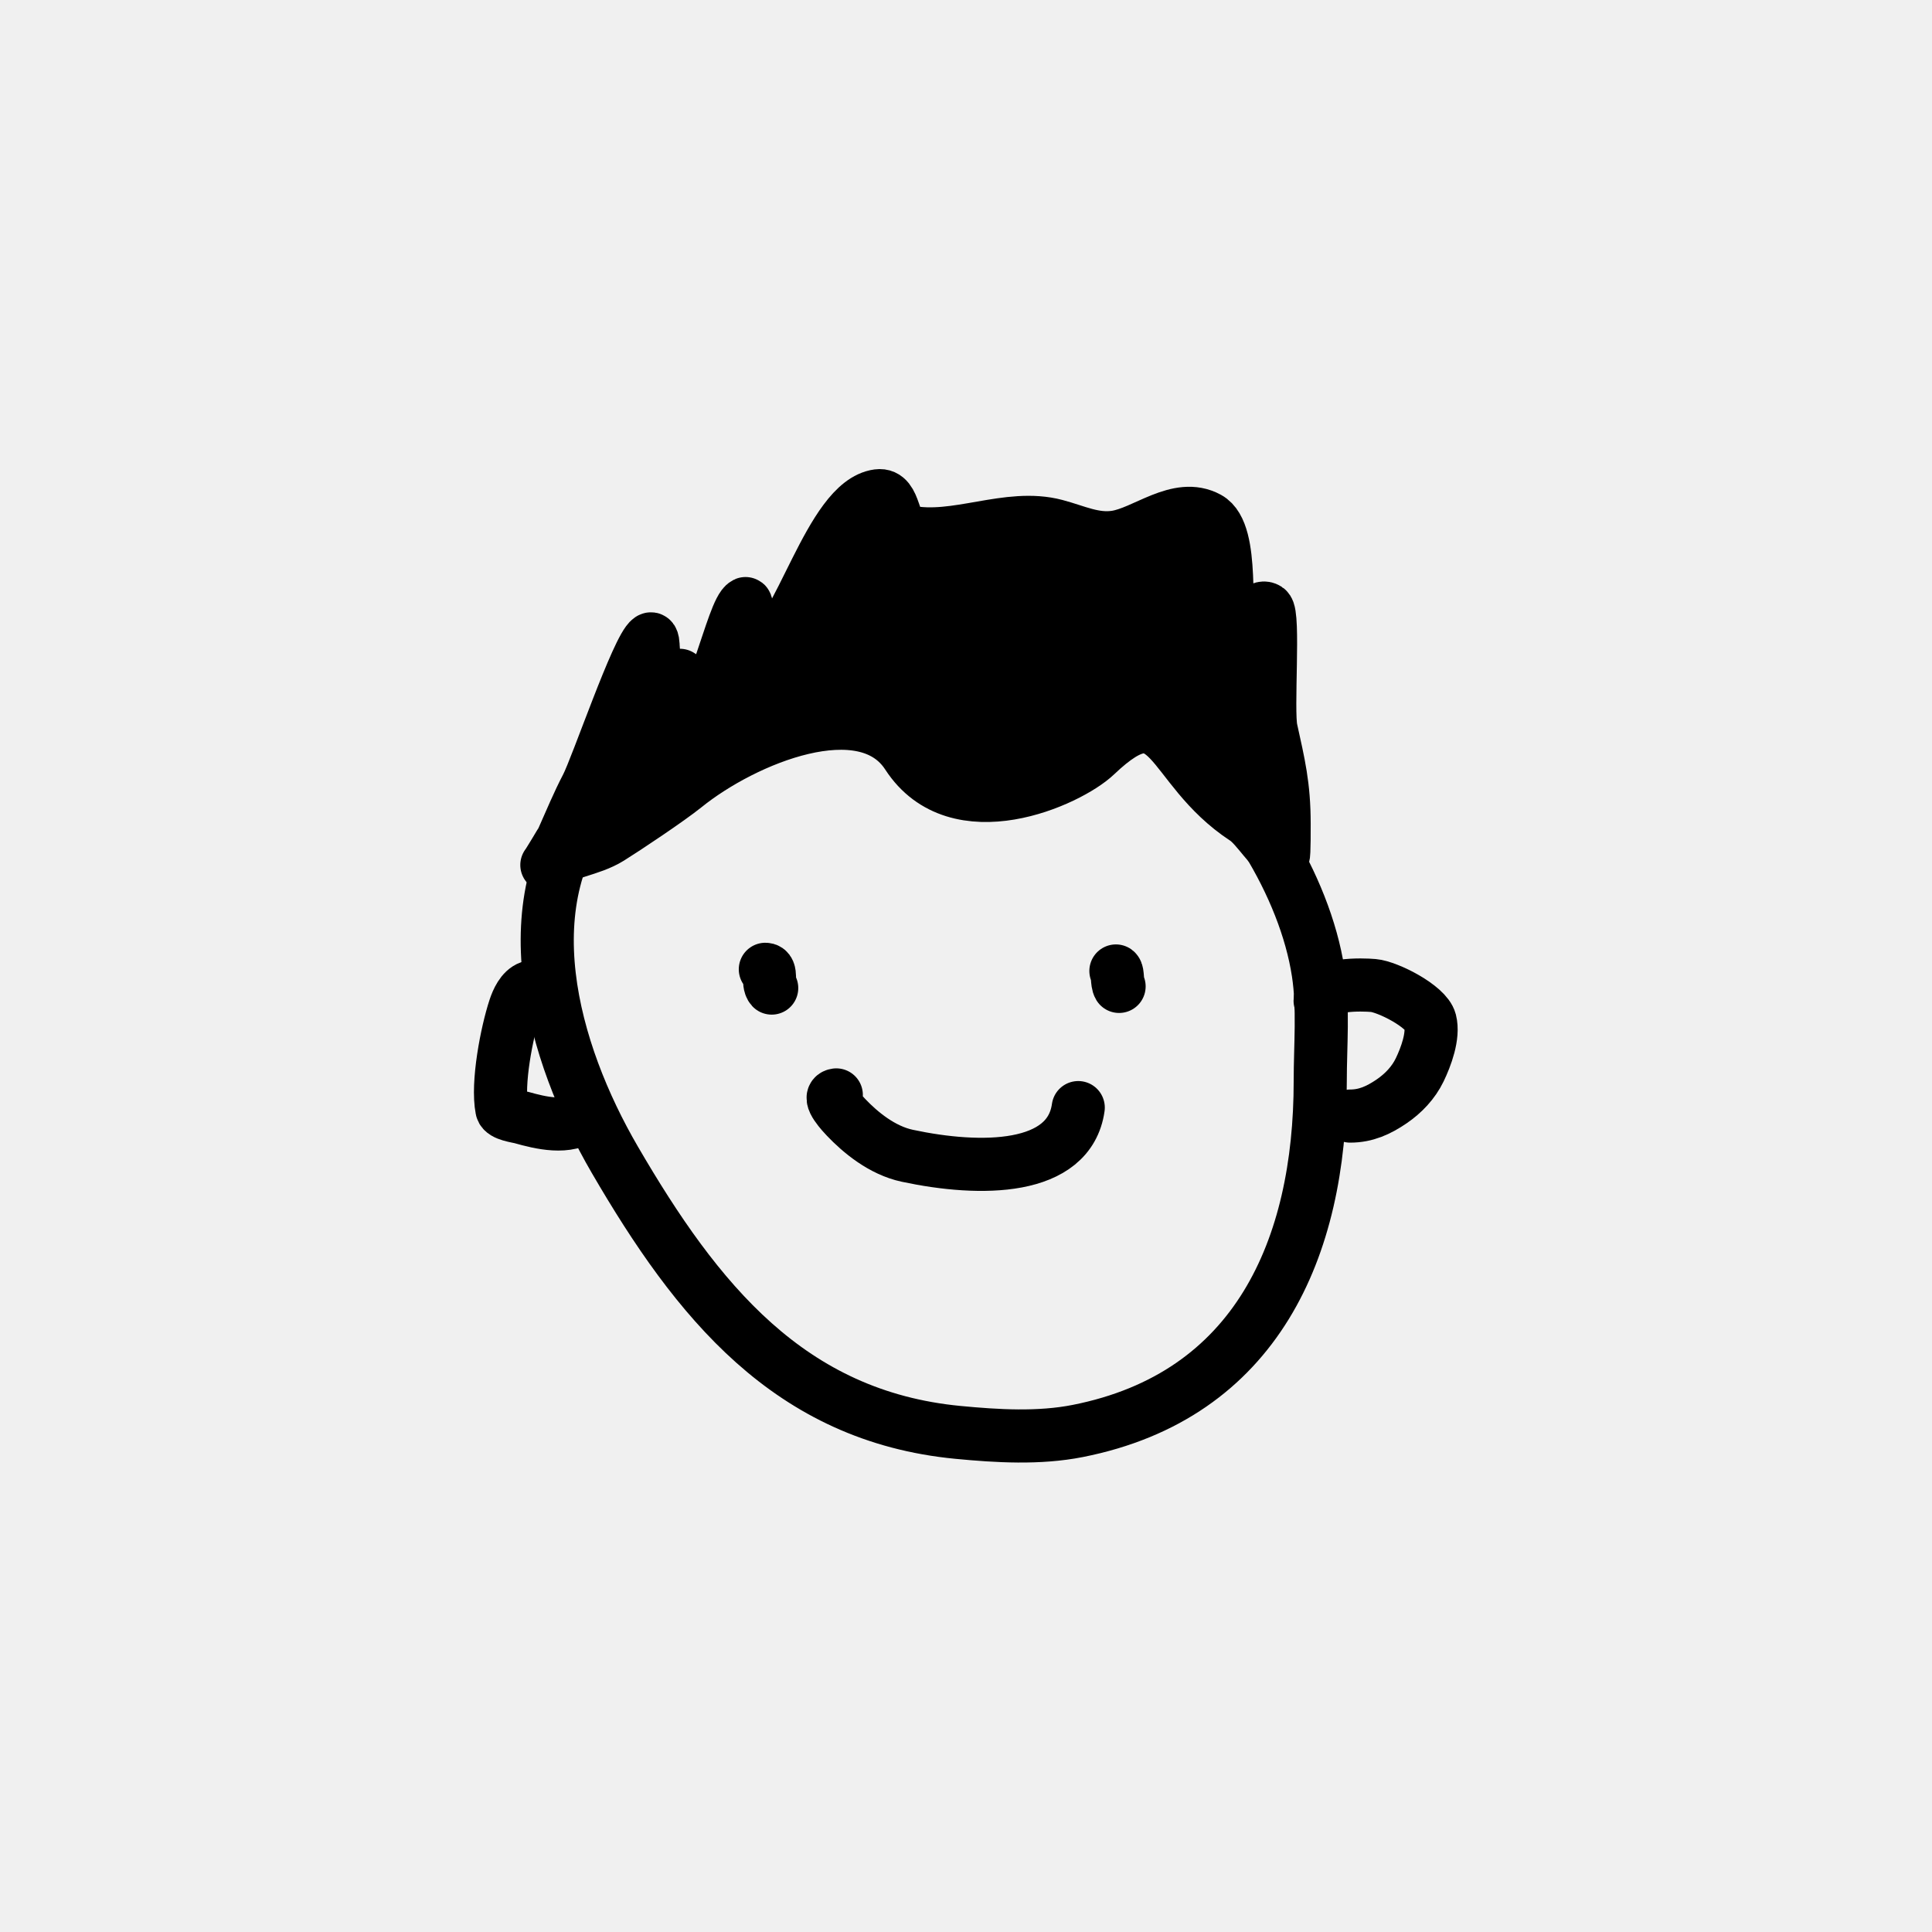
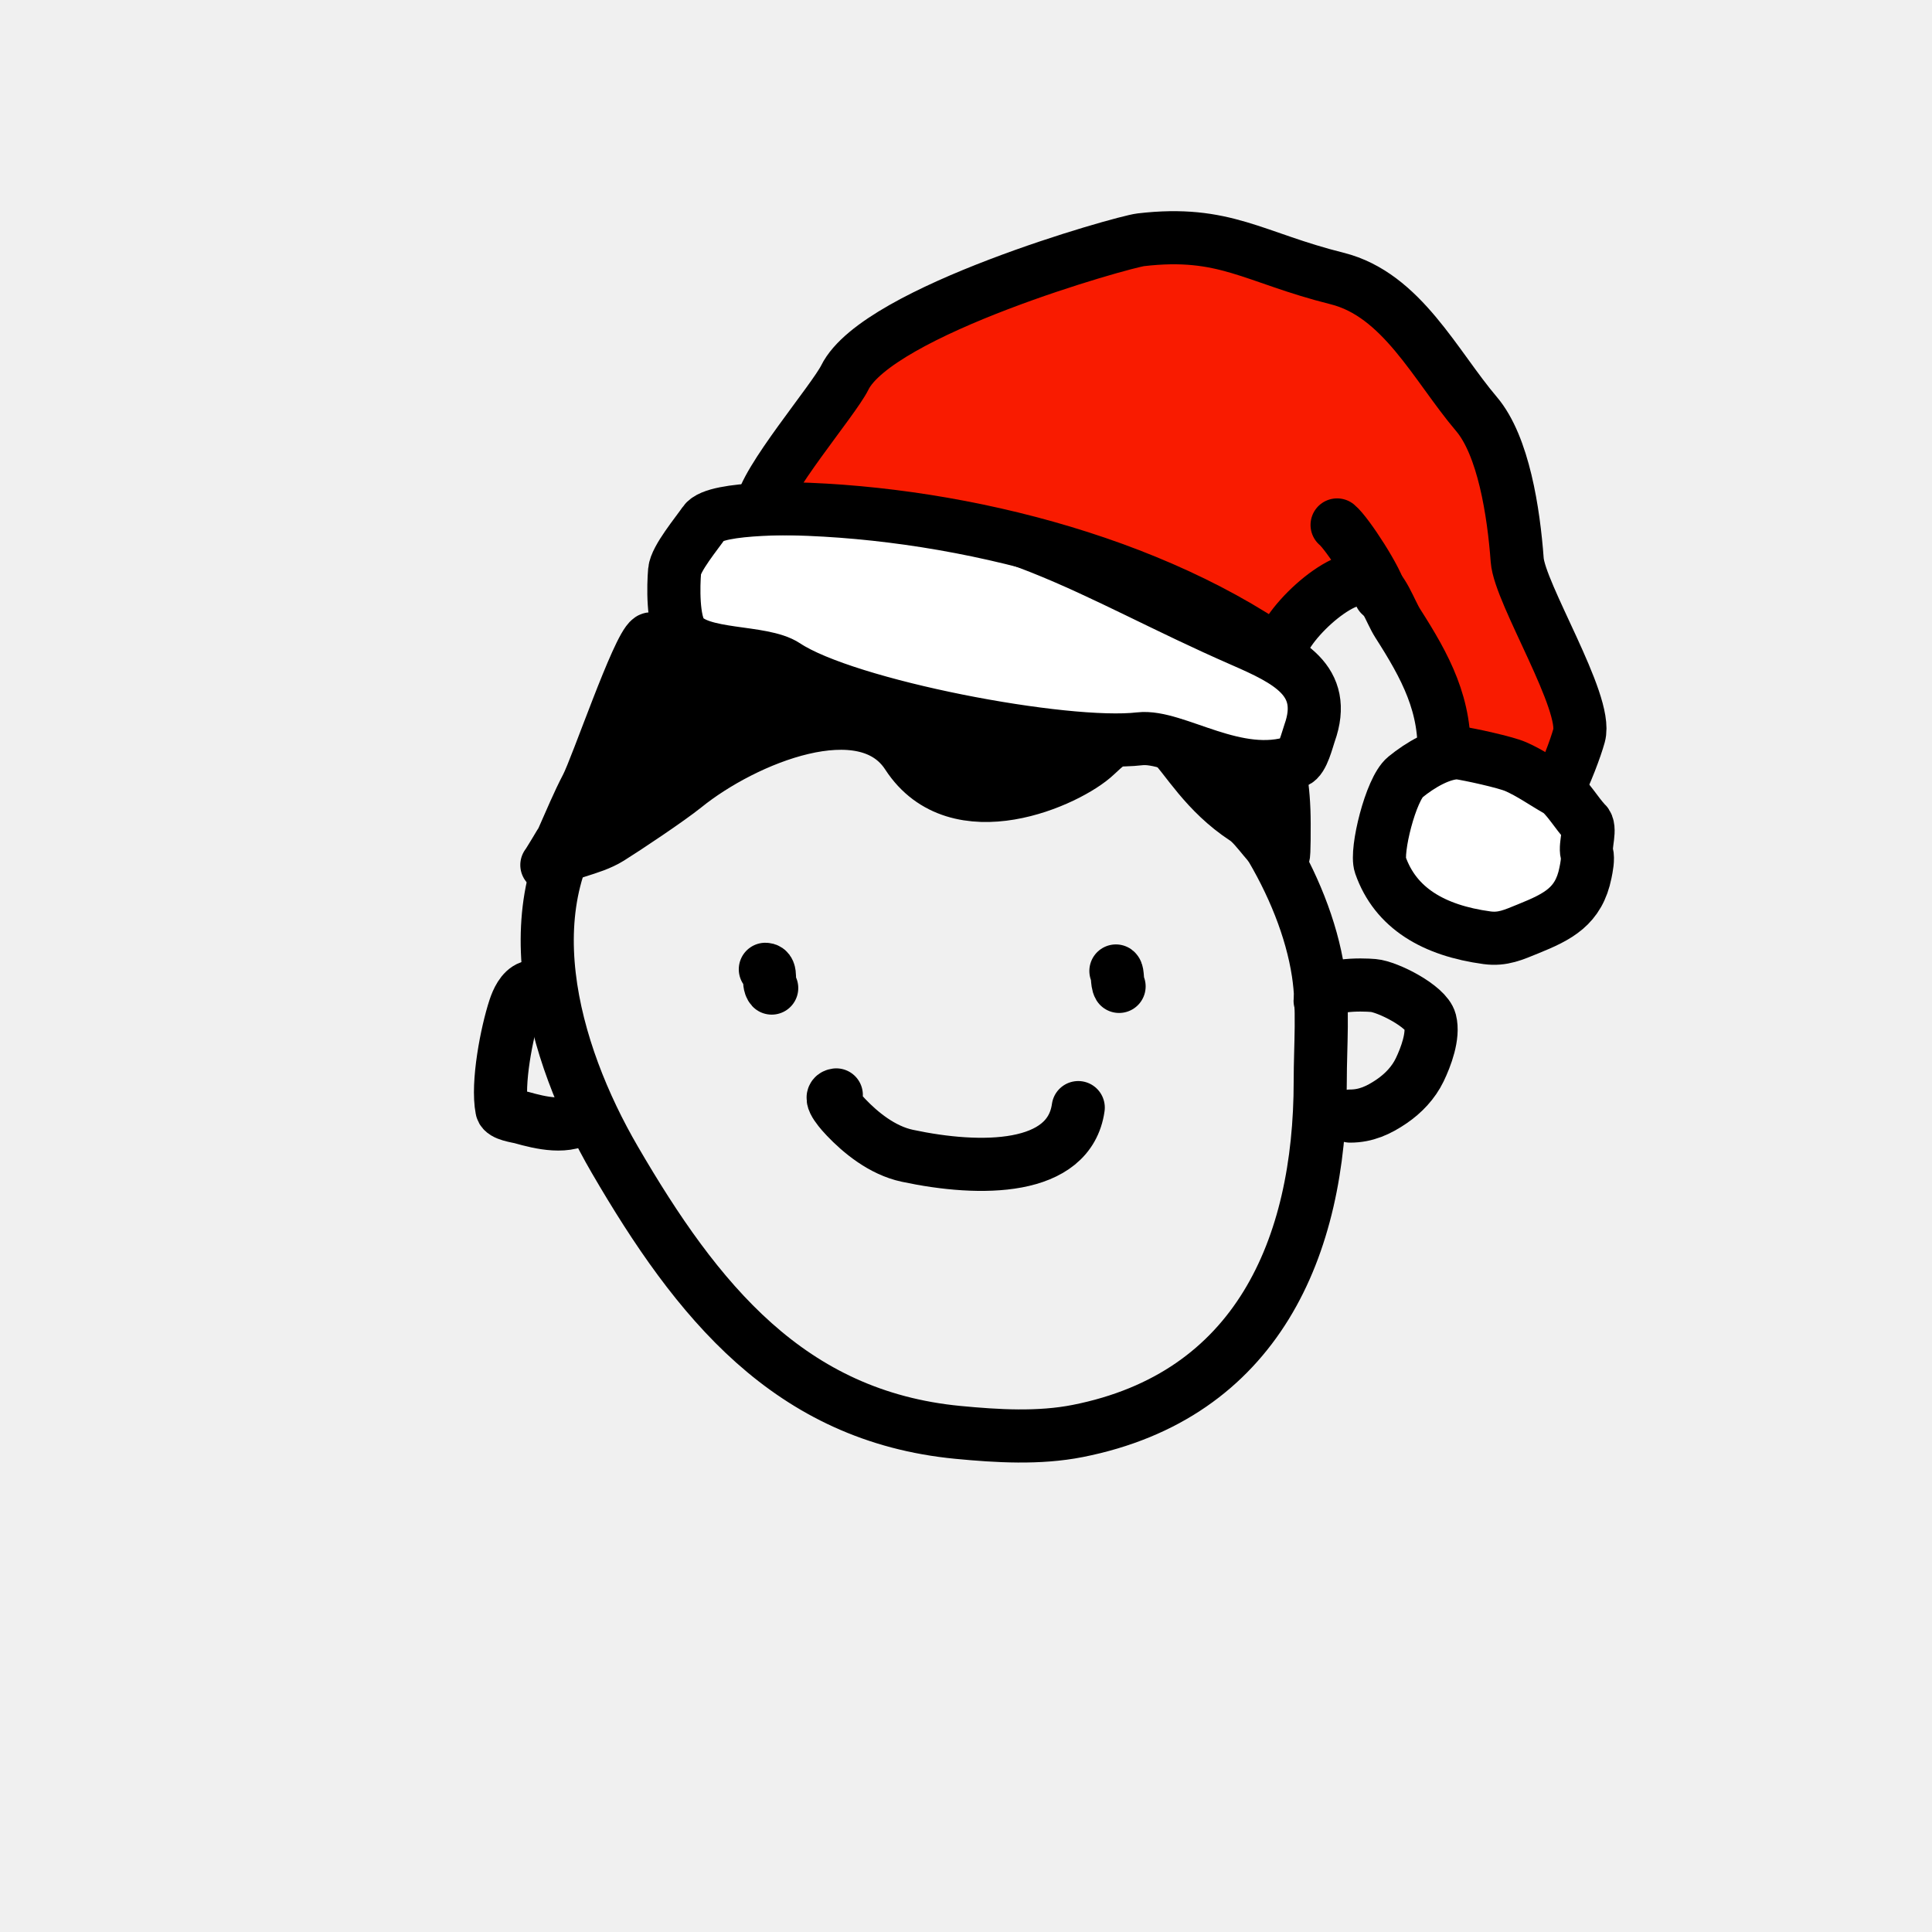
<svg xmlns="http://www.w3.org/2000/svg" width="100%" height="100%" viewBox="0 0 3334 3334" version="1.1" xml:space="preserve" style="fill-rule:evenodd;clip-rule:evenodd;stroke-linecap:round;stroke-linejoin:round;stroke-miterlimit:1.5;">
  <path d="M1185.26,1282.76c-12.615,6.953 -32.931,4.906 -47.148,12.24c-33.813,17.444 -77.869,46.483 -103.12,75.058c-159.196,180.154 -81.562,446.432 25.959,631.222c141.662,243.467 301.25,442.665 592.337,470.574c67.48,6.47 139.644,10.774 206.556,-2.452c308.703,-61.016 418.463,-315.858 418.463,-603.68c-0,-61.617 5.823,-126.366 -3.476,-187.416c-22.968,-150.799 -130.188,-320.857 -251.483,-412.787c-52.665,-39.915 -111.831,-81.78 -175.937,-100.559c-119.778,-35.088 -354.888,-30.12 -470.971,30.578c-52.324,27.359 -122.746,131.804 -175.114,138.088" style="fill:none;stroke:#000;stroke-width:91.67px;" />
  <path d="M1320.73,1672.71c12.193,0 3.15,23.768 10.976,32.377" style="fill:none;stroke:#000;stroke-width:91.67px;" />
  <path d="M1925.69,1675.59c3.677,2.732 1.481,20.133 5.487,26.615" style="fill:none;stroke:#000;stroke-width:91.67px;" />
  <path d="M1443.17,1889.46c-17.791,2.427 12.804,34.454 16.919,38.78c24.463,25.723 61.909,56.895 105.526,66.22c127.11,27.176 279.582,26.172 295.081,-83.099" style="fill:none;stroke:#000;stroke-width:91.67px;" />
  <path d="M943.698,1492.7c0.214,0.912 26.109,-42.154 27.286,-44.791c13.737,-30.793 26.386,-61.43 41.629,-90.628c17.754,-34.008 87.798,-240.034 109.263,-254.293c5.248,-3.486 5.05,11.258 5.305,14.1c2.929,32.665 6.065,134.17 12.499,140.793c6.53,6.722 29.977,-95.7 34.039,-92.489c10.151,8.026 -11.388,100.61 8.17,93.28c47.279,-17.717 81.816,-205.927 104.63,-217.088c5.884,-2.879 -5.915,108.959 26.127,91.256c67.445,-37.262 119.522,-266.362 202.536,-277.328c31.595,-4.174 23.552,56.485 50.837,62.101c83.993,17.291 173.203,-32.374 255.857,-10.47c35.36,9.371 66.832,25.406 103.944,19.638c49.838,-7.745 107.216,-61.007 159.094,-32.715c47.337,25.817 23.618,176.221 40.135,196.008c15.282,18.307 41.299,-52.518 61.69,-39.066c12.662,8.352 -0.449,174.966 6.783,207.874c12.952,58.935 22.453,96.662 22.453,162.688c0,1.092 0.35,56.104 -1.616,55.447c-21.036,-7.024 -44.474,-50.286 -65.881,-64.312c-137.515,-90.098 -125.954,-234.862 -257.351,-109.745c-46.564,44.338 -239.581,131.8 -325.108,-0c-73.685,-113.549 -281.388,-28.722 -384.13,54.321c-26.842,21.696 -101.717,71.735 -129.324,88.906c-34.376,21.384 -76.784,22.956 -108.867,46.513Z" style="stroke:#000;stroke-width:91.67px;" />
  <path d="M2329.96,1925.98c27.188,-0 49.078,-10.082 71.336,-25.213c20.359,-13.841 37.906,-32.286 48.647,-54.552c10.673,-22.128 24.535,-58.907 18.001,-84.156c-6.605,-25.525 -73.126,-59.242 -97.931,-61.401c-18.65,-1.624 -91.916,-4.278 -91.916,26.266" style="fill:none;stroke:#000;stroke-width:91.67px;" />
  <path d="M936.435,1703.29c0.415,-0 -6.286,-0 -7.179,-0c-4.627,-0 -10.485,-1.046 -14.927,0.505c-13.554,4.733 -21.721,22.915 -25.861,35.453c-13.908,42.128 -31.123,130.363 -22.391,174.864c1.859,9.476 26.496,12.326 33.917,14.412c31.637,8.893 81.107,21.345 109.302,-3.326" style="fill:none;stroke:#000;stroke-width:91.67px;" />
+   <g id="Hat">
+     <path d="M1966.91,1274.92c61.032,-7.143 167.382,73.877 268.972,39.396c12.126,-4.116 20.013,-38.093 23.959,-49.142c32.714,-91.591 -37.876,-125.499 -117.068,-160.059c-259.444,-113.221 -423.867,-236.859 -719.493,-227.88c-36.8,1.117 -188.577,-4.178 -207.967,24.34c-12.479,18.354 -49.342,62.378 -51.137,83.482c-2.168,25.474 -3.701,87.133 12.777,109.172c30.099,40.256 138.23,27.404 178.903,54.458c104.728,69.66 482.216,141.313 611.054,126.233Z" style="fill:#fff;stroke:#000;stroke-width:91.67px;" />
+     <path d="M2209.77,1127.96c-4.528,-38.686 106.64,-147.98 151.942,-126.402c24.504,11.671 37.009,53.249 50.434,74.25c47.254,73.918 85.224,142.647 79.265,234.99c-2.603,40.331 -25.25,86.861 -13.923,127.171c0.368,1.31 18.967,-1.175 21.323,-0.895c16.355,1.946 32.778,7.091 49.116,9.692c13.675,2.177 56.327,16.689 70.242,10.909c43.54,-18.084 94.558,-144.221 106.839,-188.533c15.65,-56.464 -102.553,-244.612 -106.839,-302.875c-6.065,-82.443 -23.649,-196.995 -70.242,-251.808c-70.998,-83.524 -128.831,-205.97 -240.547,-233.861c-144.629,-36.109 -193.691,-83.796 -338.82,-66.81c-31.038,3.633 -453.64,122.679 -510.649,237.654c-19.502,39.331 -140.333,180.436 -144.257,226.213c286.089,-3.222 647.248,76.25 896.116,250.305Z" style="fill:#f91b00;stroke:#000;stroke-width:91.67px;" />
+     <path d="M2382.05,1026.67c-2.581,-22.048 -57.14,-106.46 -74.666,-120.803" style="fill:none;stroke:#000;stroke-width:91.67px;" />
+     <path d="M2516.31,1298.94c-30.014,-0 -65.541,21.223 -91.124,42.038c-25.327,20.608 -51.499,127.815 -43.134,151.735c26.078,74.571 92.016,113.076 184.097,125.554c27.252,3.693 46.13,-5.37 70.714,-15.313c51.949,-21.008 87.567,-38.91 99.125,-96.765c1.922,-9.615 4.919,-23.886 2.383,-33.673c-3.846,-14.843 8.296,-43.33 -2.383,-53.358c-12.641,-11.871 -32.802,-46.348 -48.168,-55.083c-24.748,-14.068 -46.534,-29.883 -72.363,-41.179c-17.726,-7.753 -79.966,-21.28 -99.147,-23.956Z" style="fill:#fff;stroke:#000;stroke-width:91.67px;" />
+   </g>
</svg>
